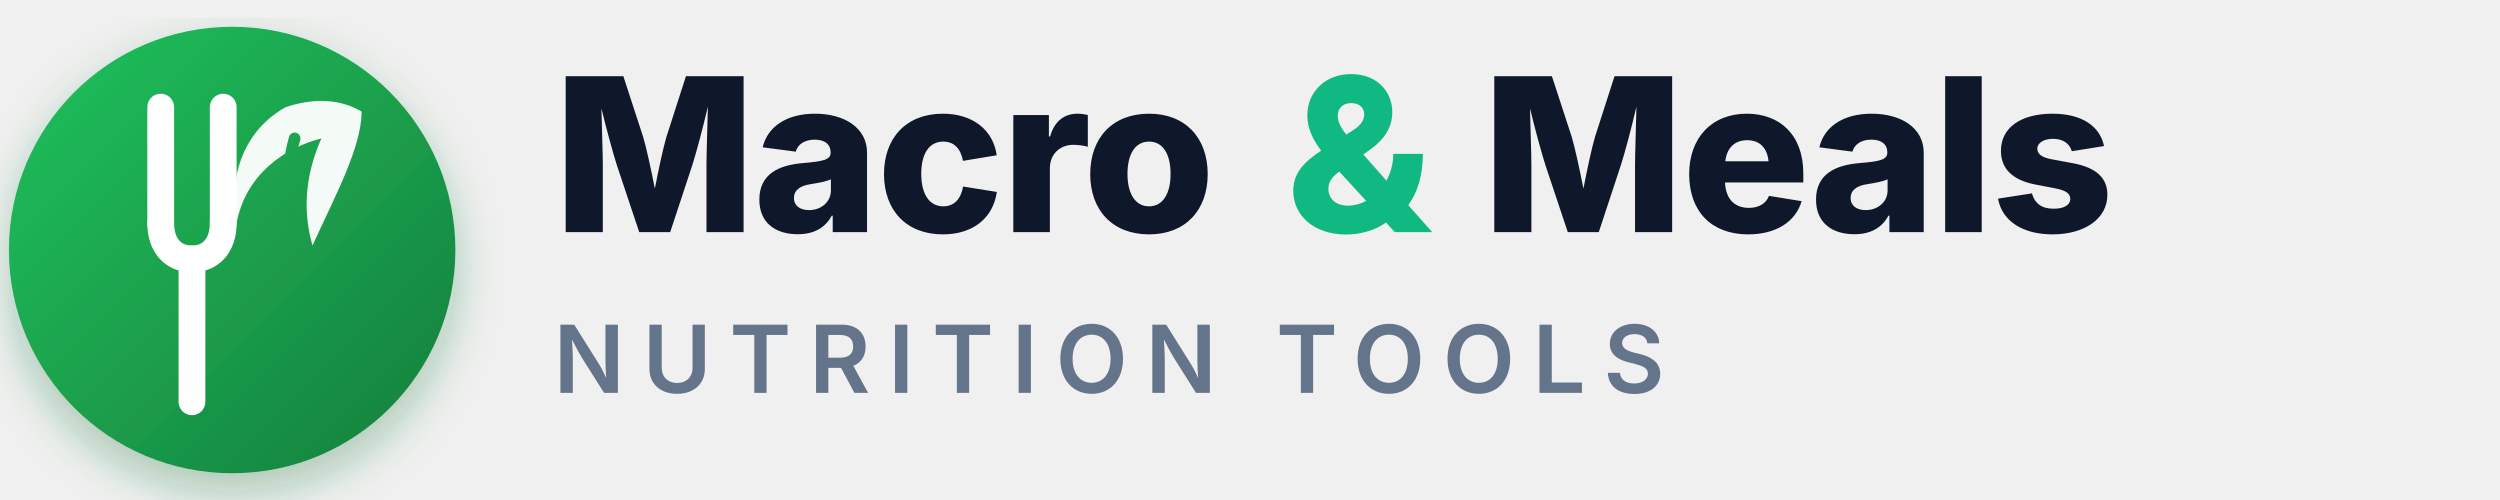
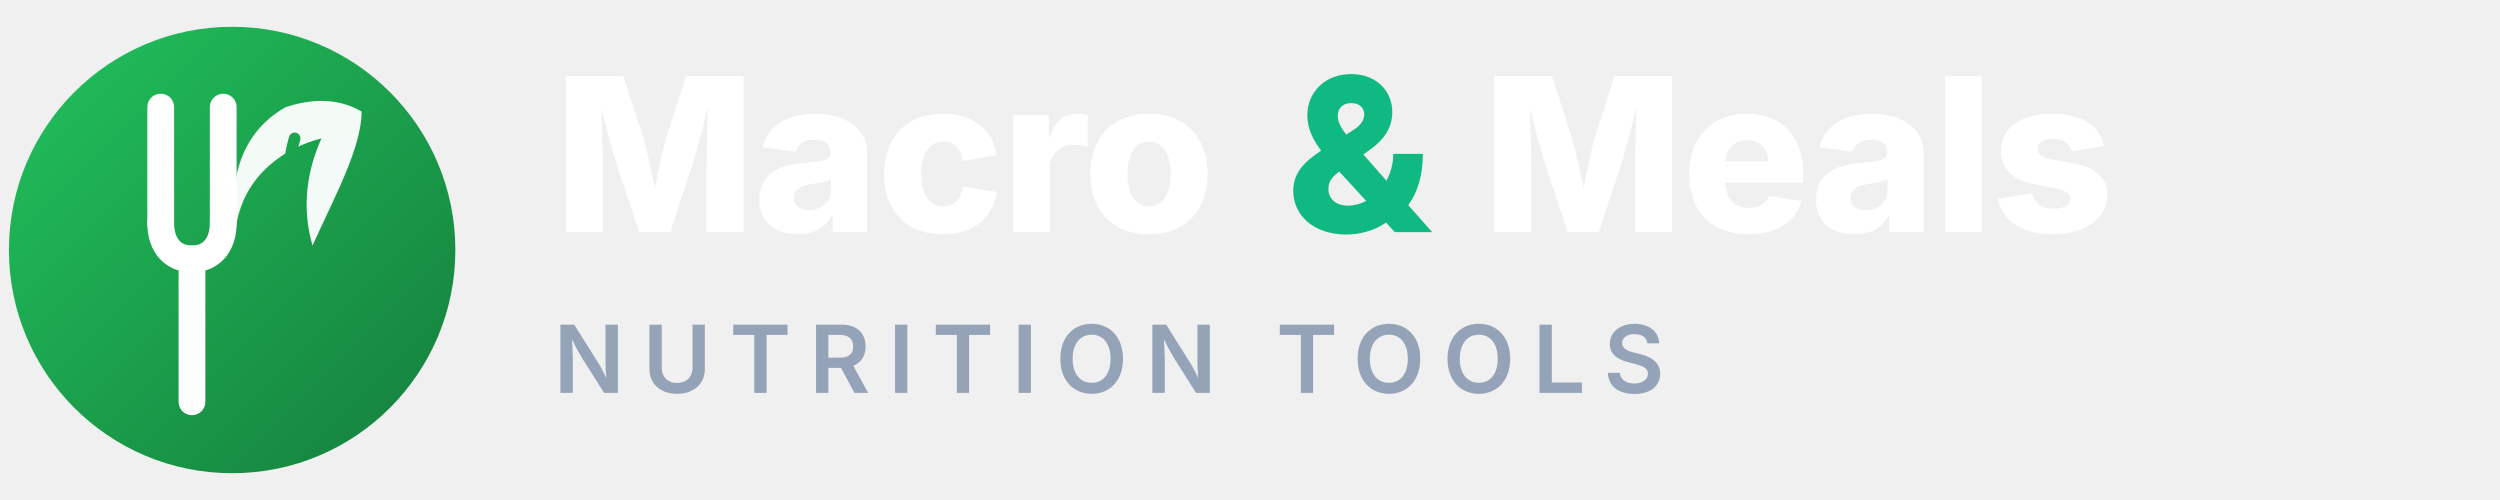
<svg xmlns="http://www.w3.org/2000/svg" viewBox="0 0 280 56" fill="none">
  <defs>
    <linearGradient id="bg" x1="0" y1="0" x2="50" y2="50" gradientUnits="userSpaceOnUse">
      <stop offset="0%" stop-color="#22c55e" />
      <stop offset="100%" stop-color="#15803d" />
    </linearGradient>
-     <filter id="shadow" x="-15%" y="-15%" width="130%" height="140%">
-       <feDropShadow dx="0" dy="2" stdDeviation="2.5" flood-color="#15803d" flood-opacity="0.35" />
-     </filter>
  </defs>
-   <circle cx="26" cy="28" r="25" fill="url(#bg)" filter="url(#shadow)" />
+   <circle cx="26" cy="28" r="25" fill="url(#bg)" />
  <line x1="18" y1="12" x2="18" y2="25" stroke="white" stroke-width="3" stroke-linecap="round" />
  <line x1="25" y1="12" x2="25" y2="25" stroke="white" stroke-width="3" stroke-linecap="round" />
  <path d="M18 25c0 2.5 1.4 4 3.5 4s3.5-1.5 3.5-4" stroke="white" stroke-width="3" stroke-linecap="round" fill="none" />
  <line x1="21.5" y1="29" x2="21.5" y2="45" stroke="white" stroke-width="3" stroke-linecap="round" />
  <path d="M32 12c-4.5 2.5-6.5 7.5-5.5 13 1-5.5 5.5-8.5 9.5-9.5-2 4.5-2 8.5-1 12 2.5-5.5 5.5-11 5.5-15-2.5-1.5-5.5-1.5-8.5-.5z" fill="white" opacity="0.95" />
  <path d="M33 15.5c-1 3.5-1 7.5 0 11" stroke="url(#bg)" stroke-width="1.3" stroke-linecap="round" fill="none" />
-   <text x="62" y="26" font-family="'Poppins','Inter','Segoe UI',system-ui,sans-serif" font-size="24" font-weight="800" fill="#0f172a" letter-spacing="-0.3">Macro</text>
+   <text x="62" y="26" font-family="'Poppins','Inter','Segoe UI',system-ui,sans-serif" font-size="24" font-weight="800" fill="#ffffff" letter-spacing="-0.3">Macro</text>
  <text x="144" y="26" font-family="'Poppins','Inter','Segoe UI',system-ui,sans-serif" font-size="24" font-weight="800" fill="#10b981" letter-spacing="-0.3">&amp;</text>
-   <text x="166" y="26" font-family="'Poppins','Inter','Segoe UI',system-ui,sans-serif" font-size="24" font-weight="800" fill="#0f172a" letter-spacing="-0.3">Meals</text>
-   <text x="62" y="44" font-family="'Inter','Segoe UI',system-ui,sans-serif" font-size="10.5" font-weight="600" fill="#64748b" letter-spacing="2">NUTRITION TOOLS</text>
+   <text x="166" y="26" font-family="'Poppins','Inter','Segoe UI',system-ui,sans-serif" font-size="24" font-weight="800" fill="#ffffff" letter-spacing="-0.3">Meals</text>
+   <text x="62" y="44" font-family="'Inter','Segoe UI',system-ui,sans-serif" font-size="10.5" font-weight="600" fill="#94a3b8" letter-spacing="2">NUTRITION TOOLS</text>
</svg>
